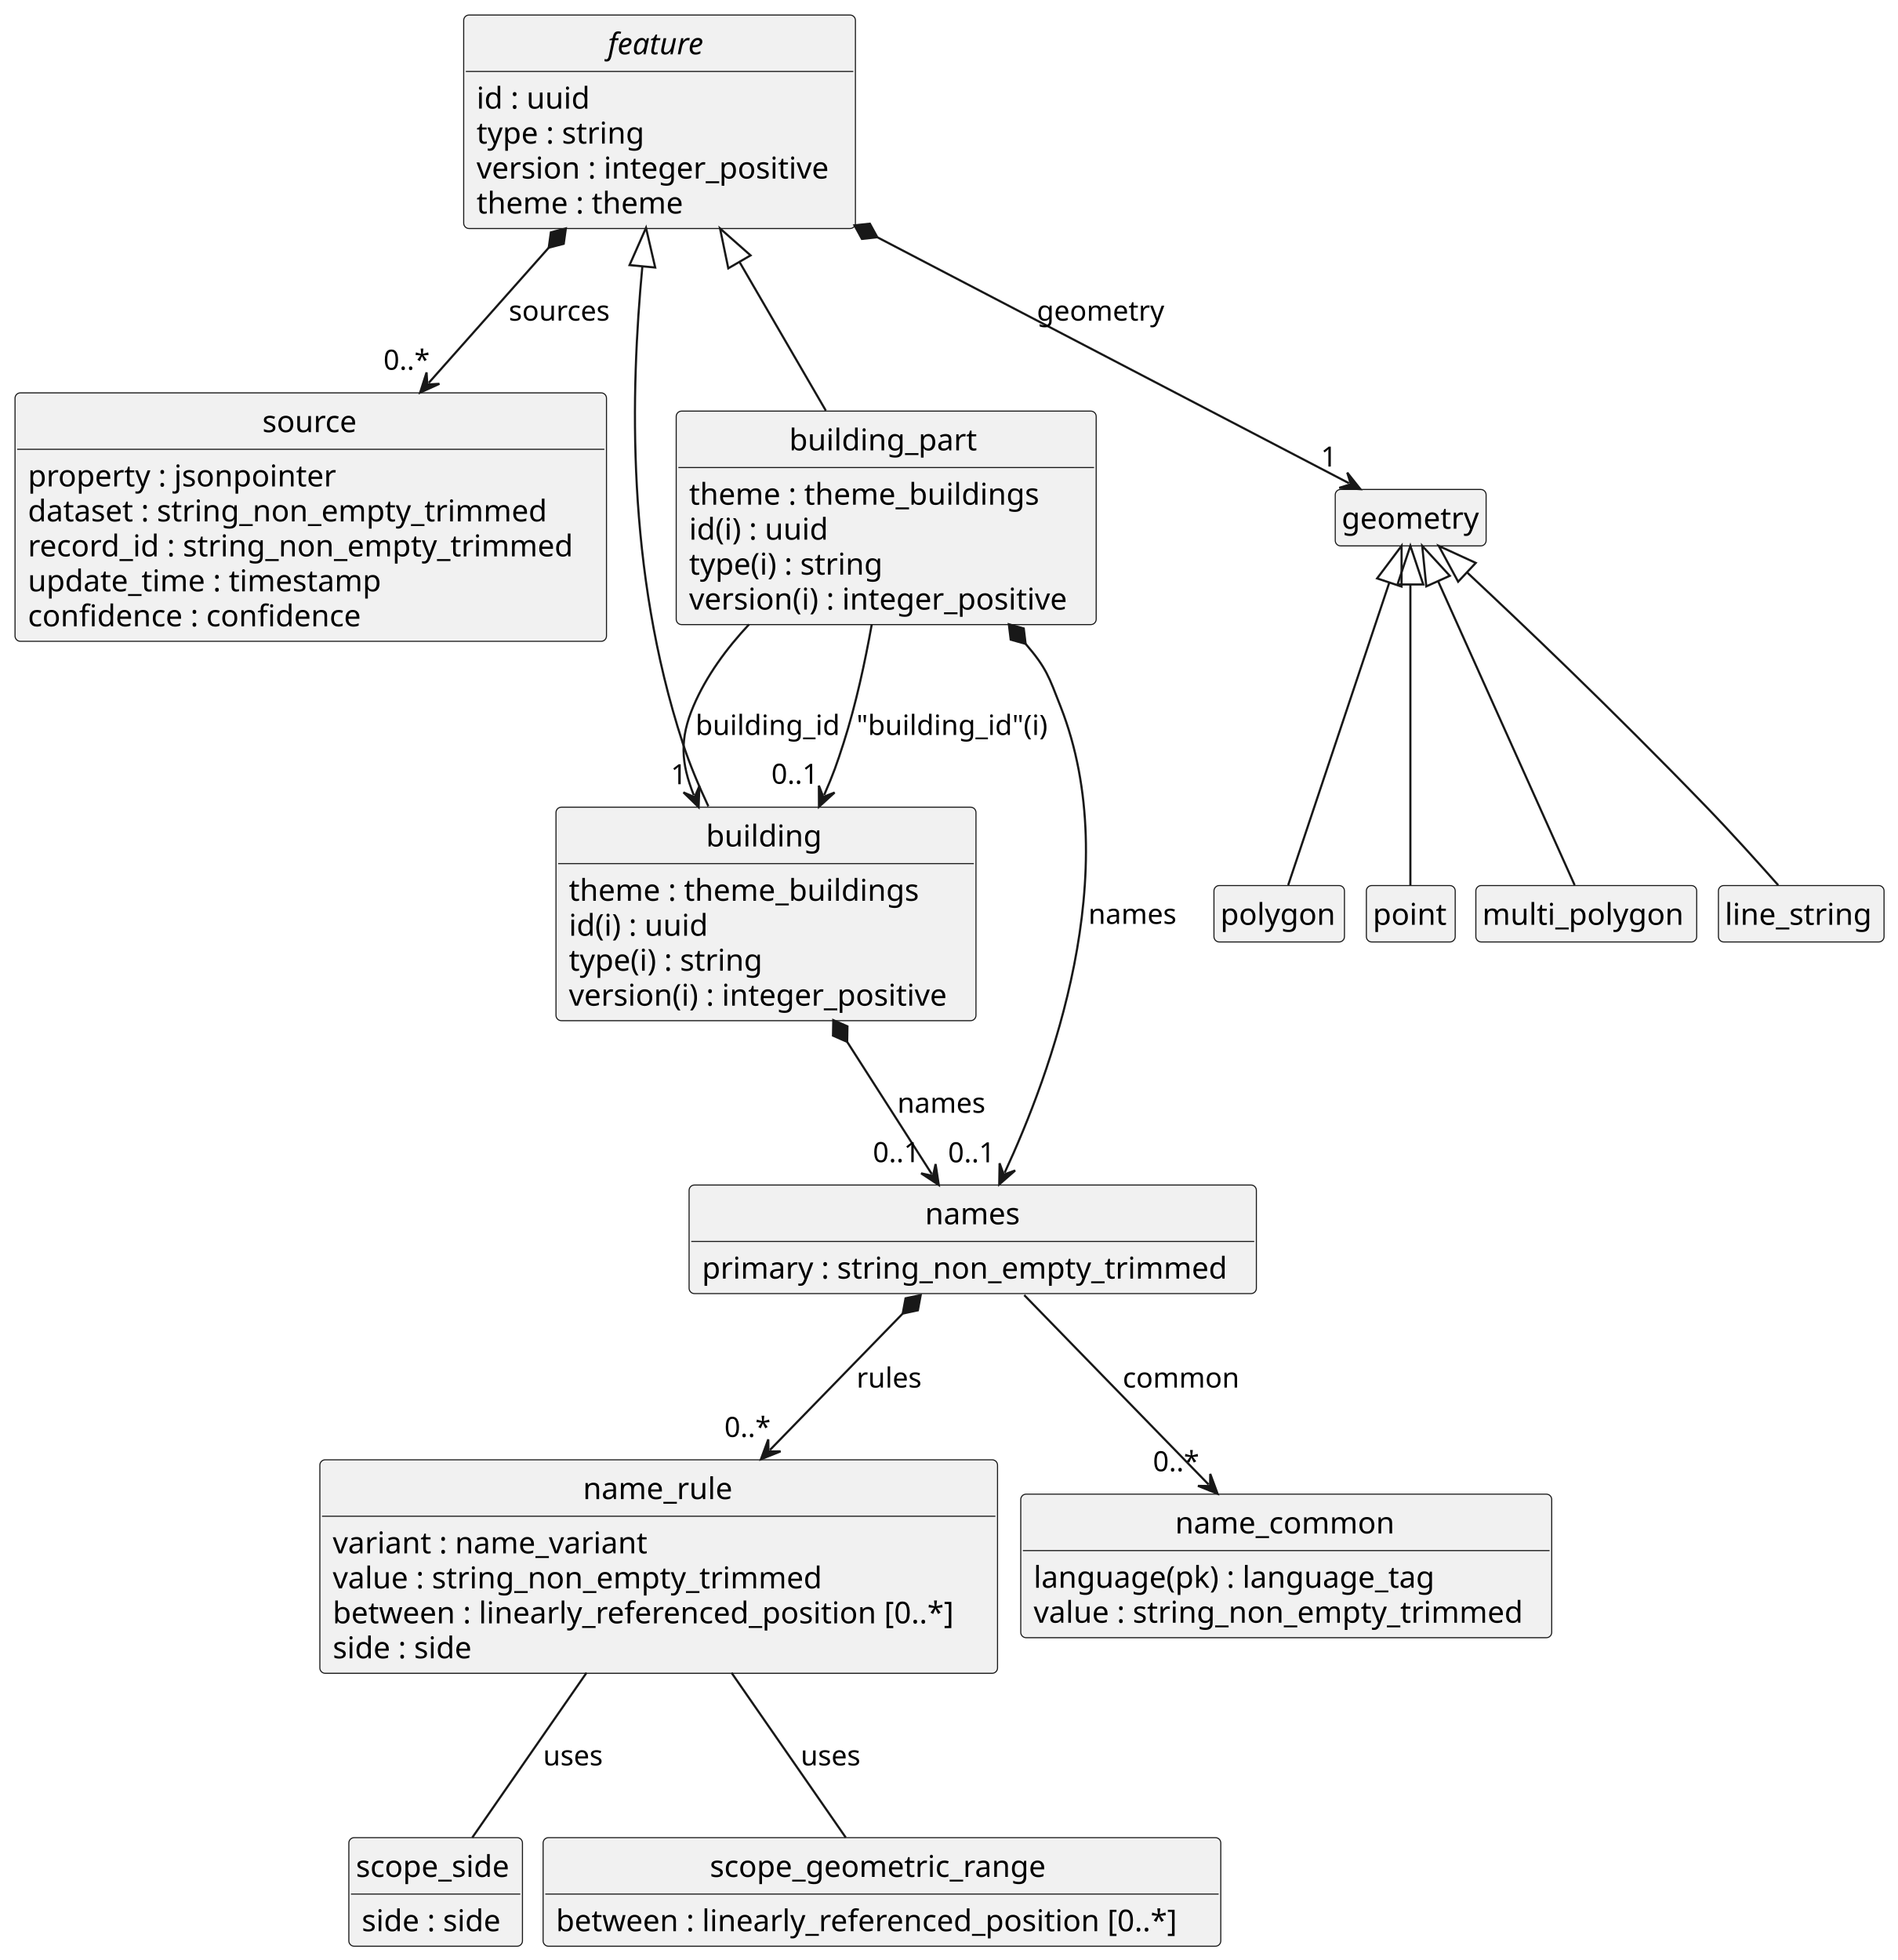
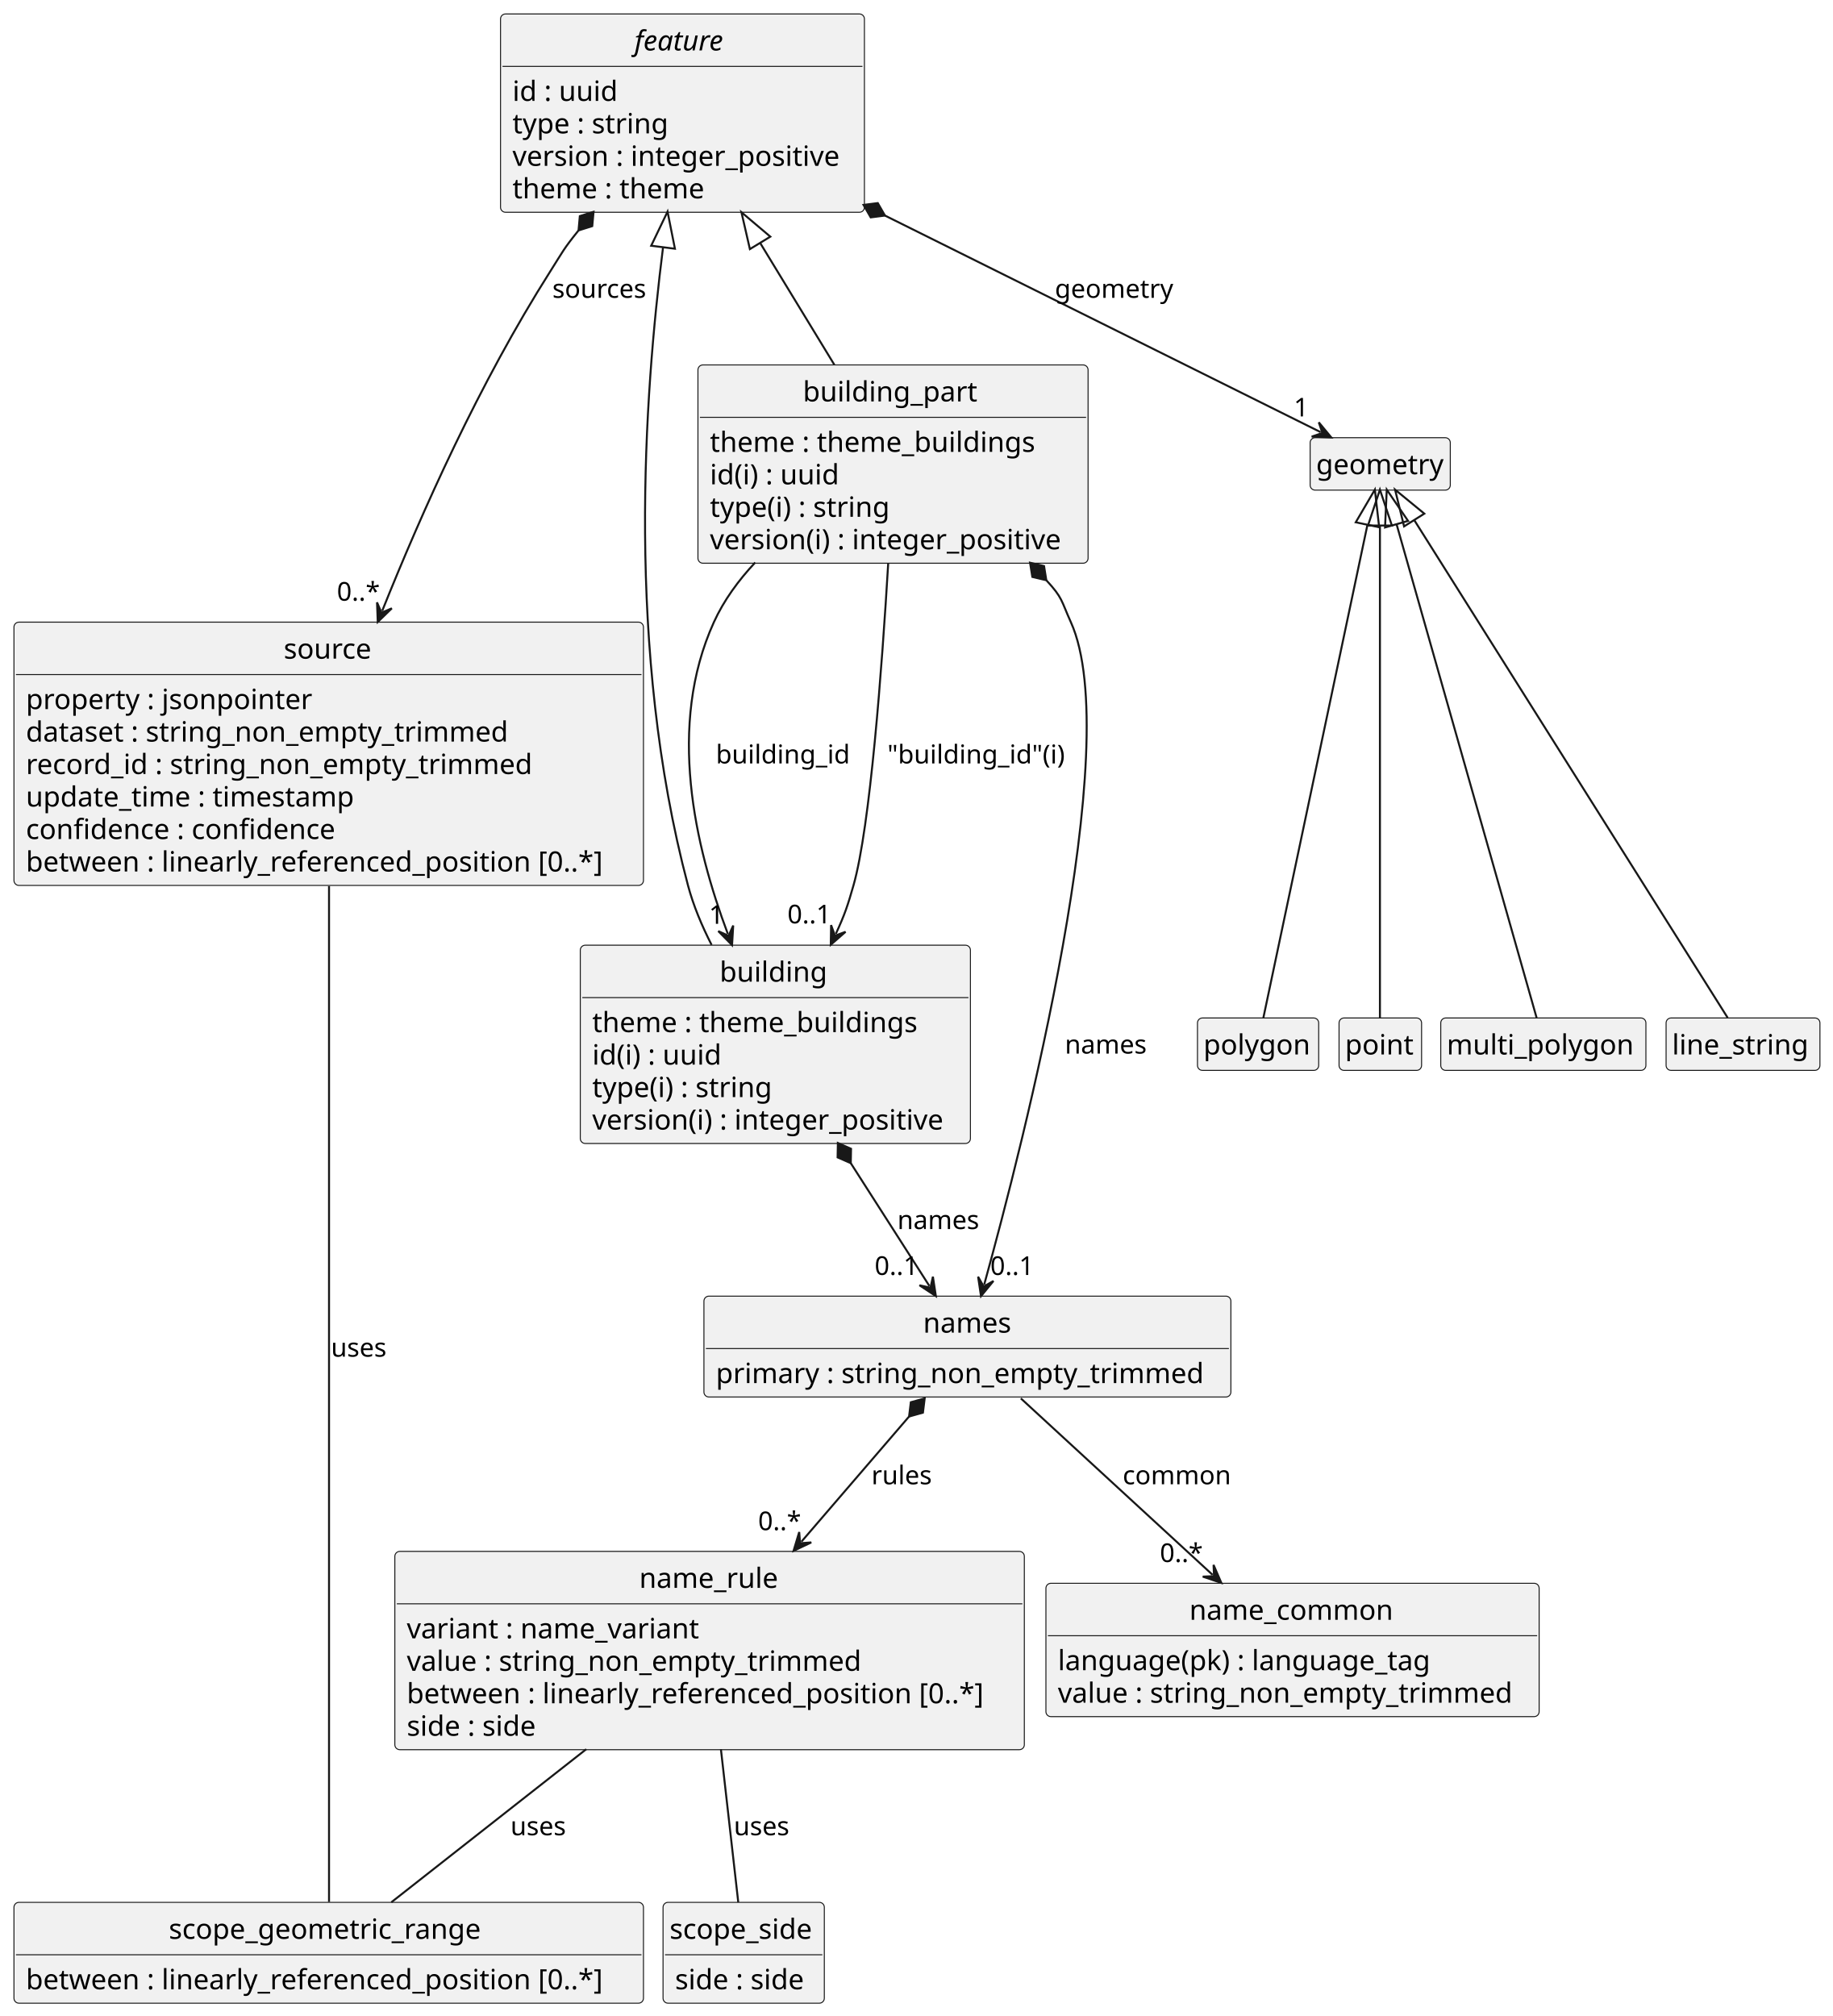
- <svg xmlns="http://www.w3.org/2000/svg" xmlns:xlink="http://www.w3.org/1999/xlink" contentStyleType="text/css" height="913px" preserveAspectRatio="none" style="width:884px;height:913px;background:#FFFFFF;" version="1.1" viewBox="0 0 884 913" width="884px" zoomAndPan="magnify">
+ <svg xmlns="http://www.w3.org/2000/svg" xmlns:xlink="http://www.w3.org/1999/xlink" contentStyleType="text/css" height="1011px" preserveAspectRatio="none" style="width:919px;height:1011px;background:#FFFFFF;" version="1.1" viewBox="0 0 919 1011" width="919px" zoomAndPan="magnify">
  <defs />
  <g>
    <a href="" target="_top" title="None" xlink:actuate="onRequest" xlink:href="" xlink:show="new" xlink:title="None" xlink:type="simple">
      <g id="elem_feature">
-         <rect codeLine="4" fill="#F1F1F1" height="99.45" id="feature" rx="2.5" ry="2.5" style="stroke:#181818;stroke-width:0.5;" width="182.488" x="216" y="7" />
-         <text fill="#000000" font-family="sans-serif" font-size="14" font-style="italic" lengthAdjust="spacing" textLength="48.132" x="283.178" y="25.303">feature</text>
-         <line style="stroke:#181818;stroke-width:0.5;" x1="217" x2="397.488" y1="33.29" y2="33.29" />
-         <text fill="#000000" font-family="sans-serif" font-size="14" lengthAdjust="spacing" textLength="56.383" x="222" y="50.593">id : uuid</text>
-         <text fill="#000000" font-family="sans-serif" font-size="14" lengthAdjust="spacing" textLength="82.018" x="222" y="66.883">type : string</text>
-         <text fill="#000000" font-family="sans-serif" font-size="14" lengthAdjust="spacing" textLength="170.488" x="222" y="83.173">version : integer_positive</text>
-         <text fill="#000000" font-family="sans-serif" font-size="14" lengthAdjust="spacing" textLength="98.478" x="222" y="99.463">theme : theme</text>
+         <rect codeLine="4" fill="#F1F1F1" height="99.45" id="feature" rx="2.5" ry="2.5" style="stroke:#181818;stroke-width:0.5;" width="182.488" x="251" y="7" />
+         <text fill="#000000" font-family="sans-serif" font-size="14" font-style="italic" lengthAdjust="spacing" textLength="48.132" x="318.178" y="25.303">feature</text>
+         <line style="stroke:#181818;stroke-width:0.5;" x1="252" x2="432.488" y1="33.29" y2="33.29" />
+         <text fill="#000000" font-family="sans-serif" font-size="14" lengthAdjust="spacing" textLength="56.383" x="257" y="50.593">id : uuid</text>
+         <text fill="#000000" font-family="sans-serif" font-size="14" lengthAdjust="spacing" textLength="82.018" x="257" y="66.883">type : string</text>
+         <text fill="#000000" font-family="sans-serif" font-size="14" lengthAdjust="spacing" textLength="170.488" x="257" y="83.173">version : integer_positive</text>
+         <text fill="#000000" font-family="sans-serif" font-size="14" lengthAdjust="spacing" textLength="98.478" x="257" y="99.463">theme : theme</text>
      </g>
    </a>
    <a href="" target="_top" title="Source record identifying source data from which the feature property, or the whole feature, is derived." xlink:actuate="onRequest" xlink:href="" xlink:show="new" xlink:title="Source record identifying source data from which the feature property, or the whole feature, is derived." xlink:type="simple">
      <g id="elem_source">
-         <rect codeLine="10" fill="#F1F1F1" height="115.74" id="source" rx="2.5" ry="2.5" style="stroke:#181818;stroke-width:0.5;" width="275.525" x="7" y="183" />
-         <text fill="#000000" font-family="sans-serif" font-size="14" lengthAdjust="spacing" textLength="45.124" x="122.201" y="201.303">source</text>
-         <line style="stroke:#181818;stroke-width:0.5;" x1="8" x2="281.525" y1="209.29" y2="209.29" />
-         <text fill="#000000" font-family="sans-serif" font-size="14" lengthAdjust="spacing" textLength="148.914" x="13" y="226.593">property : jsonpointer</text>
-         <text fill="#000000" font-family="sans-serif" font-size="14" lengthAdjust="spacing" textLength="249.512" x="13" y="242.883">dataset : string_non_empty_trimmed</text>
-         <text fill="#000000" font-family="sans-serif" font-size="14" lengthAdjust="spacing" textLength="263.525" x="13" y="259.173">record_id : string_non_empty_trimmed</text>
-         <text fill="#000000" font-family="sans-serif" font-size="14" lengthAdjust="spacing" textLength="169.661" x="13" y="275.463">update_time : timestamp</text>
-         <text fill="#000000" font-family="sans-serif" font-size="14" lengthAdjust="spacing" textLength="161.137" x="13" y="291.753">confidence : confidence</text>
+         <rect codeLine="10" fill="#F1F1F1" height="132.03" id="source" rx="2.5" ry="2.5" style="stroke:#181818;stroke-width:0.5;" width="315.68" x="7" y="312" />
+         <text fill="#000000" font-family="sans-serif" font-size="14" lengthAdjust="spacing" textLength="45.124" x="142.278" y="330.303">source</text>
+         <line style="stroke:#181818;stroke-width:0.5;" x1="8" x2="321.68" y1="338.29" y2="338.29" />
+         <text fill="#000000" font-family="sans-serif" font-size="14" lengthAdjust="spacing" textLength="148.914" x="13" y="355.593">property : jsonpointer</text>
+         <text fill="#000000" font-family="sans-serif" font-size="14" lengthAdjust="spacing" textLength="249.512" x="13" y="371.883">dataset : string_non_empty_trimmed</text>
+         <text fill="#000000" font-family="sans-serif" font-size="14" lengthAdjust="spacing" textLength="263.525" x="13" y="388.173">record_id : string_non_empty_trimmed</text>
+         <text fill="#000000" font-family="sans-serif" font-size="14" lengthAdjust="spacing" textLength="169.661" x="13" y="404.463">update_time : timestamp</text>
+         <text fill="#000000" font-family="sans-serif" font-size="14" lengthAdjust="spacing" textLength="161.137" x="13" y="420.753">confidence : confidence</text>
+         <text fill="#000000" font-family="sans-serif" font-size="14" lengthAdjust="spacing" textLength="303.68" x="13" y="437.043">between : linearly_referenced_position  [0..*]</text>
+       </g>
+     </a>
+     <a href="" target="_top" title="Establishes a scope that applies only between two positions along a linear path. Enables range-based linear referencing." xlink:actuate="onRequest" xlink:href="" xlink:show="new" xlink:title="Establishes a scope that applies only between two positions along a linear path. Enables range-based linear referencing." xlink:type="simple">
+       <g id="elem_scope_geometric_range">
+         <rect codeLine="18" fill="#F1F1F1" height="50.58" id="scope_geometric_range" rx="2.5" ry="2.5" style="stroke:#181818;stroke-width:0.5;" width="315.68" x="7" y="954" />
+         <text fill="#000000" font-family="sans-serif" font-size="14" lengthAdjust="spacing" textLength="160.378" x="84.651" y="972.303">scope_geometric_range</text>
+         <line style="stroke:#181818;stroke-width:0.5;" x1="8" x2="321.68" y1="980.29" y2="980.29" />
+         <text fill="#000000" font-family="sans-serif" font-size="14" lengthAdjust="spacing" textLength="303.68" x="13" y="997.593">between : linearly_referenced_position  [0..*]</text>
      </g>
    </a>
    <a href="" target="_top" title="None" xlink:actuate="onRequest" xlink:href="" xlink:show="new" xlink:title="None" xlink:type="simple">
      <g id="elem_name_rule">
-         <rect codeLine="18" fill="#F1F1F1" height="99.45" id="name_rule" rx="2.5" ry="2.5" style="stroke:#181818;stroke-width:0.5;" width="315.68" x="149" y="680" />
-         <text fill="#000000" font-family="sans-serif" font-size="14" lengthAdjust="spacing" textLength="70.554" x="271.563" y="698.303">name_rule</text>
-         <line style="stroke:#181818;stroke-width:0.5;" x1="150" x2="463.68" y1="706.29" y2="706.29" />
-         <text fill="#000000" font-family="sans-serif" font-size="14" lengthAdjust="spacing" textLength="150.398" x="155" y="723.593">variant : name_variant</text>
-         <text fill="#000000" font-family="sans-serif" font-size="14" lengthAdjust="spacing" textLength="235.341" x="155" y="739.883">value : string_non_empty_trimmed</text>
-         <text fill="#000000" font-family="sans-serif" font-size="14" lengthAdjust="spacing" textLength="303.68" x="155" y="756.173">between : linearly_referenced_position  [0..*]</text>
-         <text fill="#000000" font-family="sans-serif" font-size="14" lengthAdjust="spacing" textLength="68.879" x="155" y="772.463">side : side</text>
+         <rect codeLine="23" fill="#F1F1F1" height="99.45" id="name_rule" rx="2.5" ry="2.5" style="stroke:#181818;stroke-width:0.5;" width="315.68" x="198" y="778" />
+         <text fill="#000000" font-family="sans-serif" font-size="14" lengthAdjust="spacing" textLength="70.554" x="320.563" y="796.303">name_rule</text>
+         <line style="stroke:#181818;stroke-width:0.5;" x1="199" x2="512.68" y1="804.29" y2="804.29" />
+         <text fill="#000000" font-family="sans-serif" font-size="14" lengthAdjust="spacing" textLength="150.398" x="204" y="821.593">variant : name_variant</text>
+         <text fill="#000000" font-family="sans-serif" font-size="14" lengthAdjust="spacing" textLength="235.341" x="204" y="837.883">value : string_non_empty_trimmed</text>
+         <text fill="#000000" font-family="sans-serif" font-size="14" lengthAdjust="spacing" textLength="303.68" x="204" y="854.173">between : linearly_referenced_position  [0..*]</text>
+         <text fill="#000000" font-family="sans-serif" font-size="14" lengthAdjust="spacing" textLength="68.879" x="204" y="870.463">side : side</text>
      </g>
    </a>
    <a href="" target="_top" title="Establishes a scope that applies only to the left or right-hand side, relative to an orientation, e.g. a name that applies only to the left side of a road segment when facing in the direction of the segment orientation." xlink:actuate="onRequest" xlink:href="" xlink:show="new" xlink:title="Establishes a scope that applies only to the left or right-hand side, relative to an orientation, e.g. a name that applies only to the left side of a road segment when facing in the direction of the segment orientation." xlink:type="simple">
      <g id="elem_scope_side">
-         <rect codeLine="24" fill="#F1F1F1" height="50.58" id="scope_side" rx="2.5" ry="2.5" style="stroke:#181818;stroke-width:0.5;" width="80.879" x="162.5" y="856" />
-         <text fill="#000000" font-family="sans-serif" font-size="14" lengthAdjust="spacing" textLength="74.314" x="165.783" y="874.303">scope_side</text>
-         <line style="stroke:#181818;stroke-width:0.5;" x1="163.5" x2="242.379" y1="882.29" y2="882.29" />
-         <text fill="#000000" font-family="sans-serif" font-size="14" lengthAdjust="spacing" textLength="68.879" x="168.5" y="899.593">side : side</text>
-       </g>
-     </a>
-     <a href="" target="_top" title="Establishes a scope that applies only between two positions along a linear path. Enables range-based linear referencing." xlink:actuate="onRequest" xlink:href="" xlink:show="new" xlink:title="Establishes a scope that applies only between two positions along a linear path. Enables range-based linear referencing." xlink:type="simple">
-       <g id="elem_scope_geometric_range">
-         <rect codeLine="28" fill="#F1F1F1" height="50.58" id="scope_geometric_range" rx="2.5" ry="2.5" style="stroke:#181818;stroke-width:0.5;" width="315.68" x="253" y="856" />
-         <text fill="#000000" font-family="sans-serif" font-size="14" lengthAdjust="spacing" textLength="160.378" x="330.651" y="874.303">scope_geometric_range</text>
-         <line style="stroke:#181818;stroke-width:0.5;" x1="254" x2="567.68" y1="882.29" y2="882.29" />
-         <text fill="#000000" font-family="sans-serif" font-size="14" lengthAdjust="spacing" textLength="303.68" x="259" y="899.593">between : linearly_referenced_position  [0..*]</text>
+         <rect codeLine="29" fill="#F1F1F1" height="50.58" id="scope_side" rx="2.5" ry="2.5" style="stroke:#181818;stroke-width:0.5;" width="80.879" x="332.5" y="954" />
+         <text fill="#000000" font-family="sans-serif" font-size="14" lengthAdjust="spacing" textLength="74.314" x="335.783" y="972.303">scope_side</text>
+         <line style="stroke:#181818;stroke-width:0.5;" x1="333.5" x2="412.379" y1="980.29" y2="980.29" />
+         <text fill="#000000" font-family="sans-serif" font-size="14" lengthAdjust="spacing" textLength="68.879" x="338.5" y="997.593">side : side</text>
      </g>
    </a>
    <a href="" target="_top" title="None" xlink:actuate="onRequest" xlink:href="" xlink:show="new" xlink:title="None" xlink:type="simple">
      <g id="elem_names">
-         <rect codeLine="32" fill="#F1F1F1" height="50.58" id="names" rx="2.5" ry="2.5" style="stroke:#181818;stroke-width:0.5;" width="264.26" x="321" y="552" />
-         <text fill="#000000" font-family="sans-serif" font-size="14" lengthAdjust="spacing" textLength="44.427" x="430.916" y="570.303">names</text>
-         <line style="stroke:#181818;stroke-width:0.5;" x1="322" x2="584.26" y1="578.29" y2="578.29" />
-         <text fill="#000000" font-family="sans-serif" font-size="14" lengthAdjust="spacing" textLength="252.26" x="327" y="595.593">primary : string_non_empty_trimmed</text>
+         <rect codeLine="34" fill="#F1F1F1" height="50.58" id="names" rx="2.5" ry="2.5" style="stroke:#181818;stroke-width:0.5;" width="264.26" x="353" y="650" />
+         <text fill="#000000" font-family="sans-serif" font-size="14" lengthAdjust="spacing" textLength="44.427" x="462.916" y="668.303">names</text>
+         <line style="stroke:#181818;stroke-width:0.5;" x1="354" x2="616.26" y1="676.29" y2="676.29" />
+         <text fill="#000000" font-family="sans-serif" font-size="14" lengthAdjust="spacing" textLength="252.26" x="359" y="693.593">primary : string_non_empty_trimmed</text>
      </g>
    </a>
    <a href="" target="_top" title="None" xlink:actuate="onRequest" xlink:href="" xlink:show="new" xlink:title="None" xlink:type="simple">
      <g id="elem_name_common">
-         <rect codeLine="35" fill="#F1F1F1" height="66.87" id="name_common" rx="2.5" ry="2.5" style="stroke:#181818;stroke-width:0.5;" width="247.341" x="475.5" y="696" />
-         <text fill="#000000" font-family="sans-serif" font-size="14" lengthAdjust="spacing" textLength="103.489" x="547.426" y="714.303">name_common</text>
-         <line style="stroke:#181818;stroke-width:0.5;" x1="476.5" x2="721.841" y1="722.29" y2="722.29" />
-         <text fill="#000000" font-family="sans-serif" font-size="14" lengthAdjust="spacing" textLength="192.377" x="481.5" y="739.593">language(pk) : language_tag</text>
-         <text fill="#000000" font-family="sans-serif" font-size="14" lengthAdjust="spacing" textLength="235.341" x="481.5" y="755.883">value : string_non_empty_trimmed</text>
+         <rect codeLine="37" fill="#F1F1F1" height="66.87" id="name_common" rx="2.5" ry="2.5" style="stroke:#181818;stroke-width:0.5;" width="247.341" x="524.5" y="794" />
+         <text fill="#000000" font-family="sans-serif" font-size="14" lengthAdjust="spacing" textLength="103.489" x="596.426" y="812.303">name_common</text>
+         <line style="stroke:#181818;stroke-width:0.5;" x1="525.5" x2="770.841" y1="820.29" y2="820.29" />
+         <text fill="#000000" font-family="sans-serif" font-size="14" lengthAdjust="spacing" textLength="192.377" x="530.5" y="837.593">language(pk) : language_tag</text>
+         <text fill="#000000" font-family="sans-serif" font-size="14" lengthAdjust="spacing" textLength="235.341" x="530.5" y="853.883">value : string_non_empty_trimmed</text>
      </g>
    </a>
    <a href="" target="_top" title="None" xlink:actuate="onRequest" xlink:href="" xlink:show="new" xlink:title="None" xlink:type="simple">
      <g id="elem_building">
-         <rect codeLine="39" fill="#F1F1F1" height="99.45" id="building" rx="2.5" ry="2.5" style="stroke:#181818;stroke-width:0.5;" width="195.641" x="259" y="376" />
-         <text fill="#000000" font-family="sans-serif" font-size="14" lengthAdjust="spacing" textLength="55.87" x="328.885" y="394.303">building</text>
-         <line style="stroke:#181818;stroke-width:0.5;" x1="260" x2="453.641" y1="402.29" y2="402.29" />
-         <text fill="#000000" font-family="sans-serif" font-size="14" lengthAdjust="spacing" textLength="168.485" x="265" y="419.593">theme : theme_buildings</text>
-         <text fill="#000000" font-family="sans-serif" font-size="14" lengthAdjust="spacing" textLength="69.535" x="265" y="435.883">id(i) : uuid</text>
-         <text fill="#000000" font-family="sans-serif" font-size="14" lengthAdjust="spacing" textLength="95.17" x="265" y="452.173">type(i) : string</text>
-         <text fill="#000000" font-family="sans-serif" font-size="14" lengthAdjust="spacing" textLength="183.641" x="265" y="468.463">version(i) : integer_positive</text>
+         <rect codeLine="41" fill="#F1F1F1" height="99.45" id="building" rx="2.5" ry="2.5" style="stroke:#181818;stroke-width:0.5;" width="195.641" x="291" y="474" />
+         <text fill="#000000" font-family="sans-serif" font-size="14" lengthAdjust="spacing" textLength="55.87" x="360.885" y="492.303">building</text>
+         <line style="stroke:#181818;stroke-width:0.5;" x1="292" x2="485.641" y1="500.29" y2="500.29" />
+         <text fill="#000000" font-family="sans-serif" font-size="14" lengthAdjust="spacing" textLength="168.485" x="297" y="517.593">theme : theme_buildings</text>
+         <text fill="#000000" font-family="sans-serif" font-size="14" lengthAdjust="spacing" textLength="69.535" x="297" y="533.883">id(i) : uuid</text>
+         <text fill="#000000" font-family="sans-serif" font-size="14" lengthAdjust="spacing" textLength="95.17" x="297" y="550.173">type(i) : string</text>
+         <text fill="#000000" font-family="sans-serif" font-size="14" lengthAdjust="spacing" textLength="183.641" x="297" y="566.463">version(i) : integer_positive</text>
      </g>
    </a>
    <a href="" target="_top" title="None" xlink:actuate="onRequest" xlink:href="" xlink:show="new" xlink:title="None" xlink:type="simple">
      <g id="elem_building_part">
-         <rect codeLine="45" fill="#F1F1F1" height="99.45" id="building_part" rx="2.5" ry="2.5" style="stroke:#181818;stroke-width:0.5;" width="195.641" x="315" y="191.5" />
-         <text fill="#000000" font-family="sans-serif" font-size="14" lengthAdjust="spacing" textLength="90.378" x="367.631" y="209.803">building_part</text>
-         <line style="stroke:#181818;stroke-width:0.5;" x1="316" x2="509.641" y1="217.79" y2="217.79" />
-         <text fill="#000000" font-family="sans-serif" font-size="14" lengthAdjust="spacing" textLength="168.485" x="321" y="235.093">theme : theme_buildings</text>
-         <text fill="#000000" font-family="sans-serif" font-size="14" lengthAdjust="spacing" textLength="69.535" x="321" y="251.383">id(i) : uuid</text>
-         <text fill="#000000" font-family="sans-serif" font-size="14" lengthAdjust="spacing" textLength="95.17" x="321" y="267.673">type(i) : string</text>
-         <text fill="#000000" font-family="sans-serif" font-size="14" lengthAdjust="spacing" textLength="183.641" x="321" y="283.963">version(i) : integer_positive</text>
+         <rect codeLine="47" fill="#F1F1F1" height="99.45" id="building_part" rx="2.5" ry="2.5" style="stroke:#181818;stroke-width:0.5;" width="195.641" x="350" y="183" />
+         <text fill="#000000" font-family="sans-serif" font-size="14" lengthAdjust="spacing" textLength="90.378" x="402.631" y="201.303">building_part</text>
+         <line style="stroke:#181818;stroke-width:0.5;" x1="351" x2="544.641" y1="209.29" y2="209.29" />
+         <text fill="#000000" font-family="sans-serif" font-size="14" lengthAdjust="spacing" textLength="168.485" x="356" y="226.593">theme : theme_buildings</text>
+         <text fill="#000000" font-family="sans-serif" font-size="14" lengthAdjust="spacing" textLength="69.535" x="356" y="242.883">id(i) : uuid</text>
+         <text fill="#000000" font-family="sans-serif" font-size="14" lengthAdjust="spacing" textLength="95.17" x="356" y="259.173">type(i) : string</text>
+         <text fill="#000000" font-family="sans-serif" font-size="14" lengthAdjust="spacing" textLength="183.641" x="356" y="275.463">version(i) : integer_positive</text>
      </g>
    </a>
    <a href="" target="_top" title="None" xlink:actuate="onRequest" xlink:href="" xlink:show="new" xlink:title="None" xlink:type="simple">
      <g id="elem_geometry">
-         <rect codeLine="55" fill="#F1F1F1" height="26.29" id="geometry" rx="2.5" ry="2.5" style="stroke:#181818;stroke-width:0.5;" width="70.278" x="622" y="228" />
-         <text fill="#000000" font-family="sans-serif" font-size="14" lengthAdjust="spacing" textLength="64.278" x="625" y="246.303">geometry</text>
+         <rect codeLine="57" fill="#F1F1F1" height="26.29" id="geometry" rx="2.5" ry="2.5" style="stroke:#181818;stroke-width:0.5;" width="70.278" x="657" y="219.5" />
+         <text fill="#000000" font-family="sans-serif" font-size="14" lengthAdjust="spacing" textLength="64.278" x="660" y="237.803">geometry</text>
      </g>
    </a>
    <a href="" target="_top" title="None" xlink:actuate="onRequest" xlink:href="" xlink:show="new" xlink:title="None" xlink:type="simple">
      <g id="elem_polygon">
-         <rect codeLine="58" fill="#F1F1F1" height="26.29" id="polygon" rx="2.5" ry="2.5" style="stroke:#181818;stroke-width:0.5;" width="60.79" x="565.5" y="412.5" />
-         <text fill="#000000" font-family="sans-serif" font-size="14" lengthAdjust="spacing" textLength="54.79" x="568.5" y="430.803">polygon</text>
+         <rect codeLine="60" fill="#F1F1F1" height="26.29" id="polygon" rx="2.5" ry="2.5" style="stroke:#181818;stroke-width:0.5;" width="60.79" x="600.5" y="510.5" />
+         <text fill="#000000" font-family="sans-serif" font-size="14" lengthAdjust="spacing" textLength="54.79" x="603.5" y="528.803">polygon</text>
      </g>
    </a>
    <a href="" target="_top" title="None" xlink:actuate="onRequest" xlink:href="" xlink:show="new" xlink:title="None" xlink:type="simple">
      <g id="elem_point">
-         <rect codeLine="61" fill="#F1F1F1" height="26.29" id="point" rx="2.5" ry="2.5" style="stroke:#181818;stroke-width:0.5;" width="41.383" x="636.5" y="412.5" />
-         <text fill="#000000" font-family="sans-serif" font-size="14" lengthAdjust="spacing" textLength="35.383" x="639.5" y="430.803">point</text>
+         <rect codeLine="63" fill="#F1F1F1" height="26.29" id="point" rx="2.5" ry="2.5" style="stroke:#181818;stroke-width:0.5;" width="41.383" x="671.5" y="510.5" />
+         <text fill="#000000" font-family="sans-serif" font-size="14" lengthAdjust="spacing" textLength="35.383" x="674.5" y="528.803">point</text>
      </g>
    </a>
    <a href="" target="_top" title="None" xlink:actuate="onRequest" xlink:href="" xlink:show="new" xlink:title="None" xlink:type="simple">
      <g id="elem_multi_polygon">
-         <rect codeLine="64" fill="#F1F1F1" height="26.29" id="multi_polygon" rx="2.5" ry="2.5" style="stroke:#181818;stroke-width:0.5;" width="102.879" x="687.5" y="412.5" />
-         <text fill="#000000" font-family="sans-serif" font-size="14" lengthAdjust="spacing" textLength="96.879" x="690.5" y="430.803">multi_polygon</text>
+         <rect codeLine="66" fill="#F1F1F1" height="26.29" id="multi_polygon" rx="2.5" ry="2.5" style="stroke:#181818;stroke-width:0.5;" width="102.879" x="722.5" y="510.5" />
+         <text fill="#000000" font-family="sans-serif" font-size="14" lengthAdjust="spacing" textLength="96.879" x="725.5" y="528.803">multi_polygon</text>
      </g>
    </a>
    <a href="" target="_top" title="None" xlink:actuate="onRequest" xlink:href="" xlink:show="new" xlink:title="None" xlink:type="simple">
      <g id="elem_line_string">
-         <rect codeLine="67" fill="#F1F1F1" height="26.29" id="line_string" rx="2.5" ry="2.5" style="stroke:#181818;stroke-width:0.5;" width="77.148" x="800.5" y="412.5" />
-         <text fill="#000000" font-family="sans-serif" font-size="14" lengthAdjust="spacing" textLength="71.148" x="803.5" y="430.803">line_string</text>
+         <rect codeLine="69" fill="#F1F1F1" height="26.29" id="line_string" rx="2.5" ry="2.5" style="stroke:#181818;stroke-width:0.5;" width="77.148" x="835.5" y="510.5" />
+         <text fill="#000000" font-family="sans-serif" font-size="14" lengthAdjust="spacing" textLength="71.148" x="838.5" y="528.803">line_string</text>
      </g>
    </a>
    <g id="link_feature_source">
-       <path codeLine="17" d="M255.623,115.383 C234.723,138.923 221.484,153.843 199.704,178.373 " fill="none" id="feature-source" style="stroke:#181818;stroke-width:1.0;" />
-       <polygon fill="#181818" points="263.59,106.41,256.615,108.241,255.623,115.383,262.598,113.552,263.59,106.41" style="stroke:#181818;stroke-width:1.0;" />
-       <polygon fill="#181818" points="195.72,182.86,204.687,178.786,199.04,179.121,198.704,173.474,195.72,182.86" style="stroke:#181818;stroke-width:1.0;" />
-       <text fill="#000000" font-family="sans-serif" font-size="13" lengthAdjust="spacing" textLength="48.528" x="237" y="149.352">sources</text>
-       <text fill="#000000" font-family="sans-serif" font-size="13" lengthAdjust="spacing" textLength="22.712" x="178.633" y="172.236">0..*</text>
+       <path codeLine="21" d="M290.119,115.553 C282.429,125.093 282.39,125.93 276,136 C240.28,192.3 211.705,256.422 191.665,306.352 " fill="none" id="feature-source" style="stroke:#181818;stroke-width:1.0;" />
+       <polygon fill="#181818" points="297.65,106.21,290.77,108.371,290.119,115.553,296.999,113.392,297.65,106.21" style="stroke:#181818;stroke-width:1.0;" />
+       <polygon fill="#181818" points="189.43,311.92,196.494,305.058,191.292,307.28,189.07,302.078,189.43,311.92" style="stroke:#181818;stroke-width:1.0;" />
+       <text fill="#000000" font-family="sans-serif" font-size="13" lengthAdjust="spacing" textLength="48.528" x="277" y="149.352">sources</text>
+       <text fill="#000000" font-family="sans-serif" font-size="13" lengthAdjust="spacing" textLength="22.712" x="168.955" y="301.23">0..*</text>
+     </g>
+     <g id="link_source_scope_geometric_range">
+       <path codeLine="22" d="M165,444.36 C165,490.73 165,554.43 165,610.5 C165,610.5 165,610.5 165,828.5 C165,872.64 165,924.09 165,953.82 " fill="none" id="source-scope_geometric_range" style="stroke:#181818;stroke-width:1.0;" />
+       <text fill="#000000" font-family="sans-serif" font-size="13" lengthAdjust="spacing" textLength="28.564" x="166" y="680.352">uses</text>
    </g>
    <g id="link_name_rule_scope_side">
-       <path codeLine="27" d="M273.23,779.2 C255.44,804.86 234.39,835.23 220,855.98 " fill="none" id="name_rule-scope_side" style="stroke:#181818;stroke-width:1.0;" />
-       <text fill="#000000" font-family="sans-serif" font-size="13" lengthAdjust="spacing" textLength="28.564" x="253" y="822.352">uses</text>
+       <path codeLine="32" d="M361.52,877.2 C364.43,902.86 367.87,933.23 370.22,953.98 " fill="none" id="name_rule-scope_side" style="stroke:#181818;stroke-width:1.0;" />
+       <text fill="#000000" font-family="sans-serif" font-size="13" lengthAdjust="spacing" textLength="28.564" x="368" y="920.352">uses</text>
    </g>
    <g id="link_name_rule_scope_geometric_range">
-       <path codeLine="31" d="M340.77,779.2 C358.56,804.86 379.61,835.23 394,855.98 " fill="none" id="name_rule-scope_geometric_range" style="stroke:#181818;stroke-width:1.0;" />
-       <text fill="#000000" font-family="sans-serif" font-size="13" lengthAdjust="spacing" textLength="28.564" x="373" y="822.352">uses</text>
+       <path codeLine="33" d="M293.99,877.2 C261.31,902.86 222.64,933.23 196.22,953.98 " fill="none" id="name_rule-scope_geometric_range" style="stroke:#181818;stroke-width:1.0;" />
+       <text fill="#000000" font-family="sans-serif" font-size="13" lengthAdjust="spacing" textLength="28.564" x="256" y="920.352">uses</text>
    </g>
    <g id="link_names_name_rule">
-       <path codeLine="51" d="M420.52,611.869 C400.35,632.589 383.524,649.87 358.664,675.42 " fill="none" id="names-name_rule" style="stroke:#181818;stroke-width:1.0;" />
-       <polygon fill="#181818" points="428.89,603.27,421.839,604.779,420.52,611.869,427.571,610.359,428.89,603.27" style="stroke:#181818;stroke-width:1.0;" />
-       <polygon fill="#181818" points="354.48,679.72,363.623,676.059,357.967,676.136,357.889,670.48,354.48,679.72" style="stroke:#181818;stroke-width:1.0;" />
-       <text fill="#000000" font-family="sans-serif" font-size="13" lengthAdjust="spacing" textLength="31.015" x="399" y="646.352">rules</text>
-       <text fill="#000000" font-family="sans-serif" font-size="13" lengthAdjust="spacing" textLength="22.712" x="337.451" y="669.354">0..*</text>
+       <path codeLine="53" d="M455.875,710.368 C438.055,731.088 423.832,747.621 401.862,773.171 " fill="none" id="names-name_rule" style="stroke:#181818;stroke-width:1.0;" />
+       <polygon fill="#181818" points="463.7,701.27,456.755,703.211,455.875,710.368,462.82,708.427,463.7,701.27" style="stroke:#181818;stroke-width:1.0;" />
+       <polygon fill="#181818" points="397.95,777.72,406.851,773.504,401.21,773.929,400.785,768.288,397.95,777.72" style="stroke:#181818;stroke-width:1.0;" />
+       <text fill="#000000" font-family="sans-serif" font-size="13" lengthAdjust="spacing" textLength="31.015" x="437" y="744.352">rules</text>
+       <text fill="#000000" font-family="sans-serif" font-size="13" lengthAdjust="spacing" textLength="22.712" x="380.178" y="767.354">0..*</text>
    </g>
    <g id="link_names_name_common">
-       <path codeLine="52" d="M477.11,603.27 C501.73,628.57 535.905,663.671 563.005,691.511 " fill="none" id="names-to-name_common" style="stroke:#181818;stroke-width:1.0;" />
-       <polygon fill="#181818" points="567.19,695.81,563.779,686.571,563.702,692.227,558.046,692.151,567.19,695.81" style="stroke:#181818;stroke-width:1.0;" />
-       <text fill="#000000" font-family="sans-serif" font-size="13" lengthAdjust="spacing" textLength="54.971" x="523" y="646.352">common</text>
-       <text fill="#000000" font-family="sans-serif" font-size="13" lengthAdjust="spacing" textLength="22.712" x="537.065" y="685.335">0..*</text>
+       <path codeLine="54" d="M511.92,701.27 C539.4,726.57 577.815,761.907 608.065,789.747 " fill="none" id="names-to-name_common" style="stroke:#181818;stroke-width:1.0;" />
+       <polygon fill="#181818" points="612.48,793.81,608.567,784.772,608.801,790.424,603.149,790.659,612.48,793.81" style="stroke:#181818;stroke-width:1.0;" />
+       <text fill="#000000" font-family="sans-serif" font-size="13" lengthAdjust="spacing" textLength="54.971" x="563" y="744.352">common</text>
+       <text fill="#000000" font-family="sans-serif" font-size="13" lengthAdjust="spacing" textLength="22.712" x="581.648" y="783.335">0..*</text>
    </g>
    <g id="link_building_names">
-       <path codeLine="53" d="M394.638,485.308 C411.058,510.968 420.796,526.176 434.076,546.926 " fill="none" id="building-names" style="stroke:#181818;stroke-width:1.0;" />
-       <polygon fill="#181818" points="388.17,475.2,388.035,482.41,394.638,485.308,394.773,478.098,388.17,475.2" style="stroke:#181818;stroke-width:1.0;" />
-       <polygon fill="#181818" points="437.31,551.98,435.828,542.243,434.615,547.769,429.089,546.556,437.31,551.98" style="stroke:#181818;stroke-width:1.0;" />
-       <text fill="#000000" font-family="sans-serif" font-size="13" lengthAdjust="spacing" textLength="41.253" x="418" y="518.352">names</text>
-       <text fill="#000000" font-family="sans-serif" font-size="13" lengthAdjust="spacing" textLength="24.667" x="406.61" y="541.351">0..1</text>
+       <path codeLine="55" d="M426.638,583.308 C443.058,608.968 452.796,624.176 466.076,644.926 " fill="none" id="building-names" style="stroke:#181818;stroke-width:1.0;" />
+       <polygon fill="#181818" points="420.17,573.2,420.035,580.41,426.638,583.308,426.773,576.098,420.17,573.2" style="stroke:#181818;stroke-width:1.0;" />
+       <polygon fill="#181818" points="469.31,649.98,467.828,640.243,466.615,645.769,461.089,644.556,469.31,649.98" style="stroke:#181818;stroke-width:1.0;" />
+       <text fill="#000000" font-family="sans-serif" font-size="13" lengthAdjust="spacing" textLength="41.253" x="450" y="616.352">names</text>
+       <text fill="#000000" font-family="sans-serif" font-size="13" lengthAdjust="spacing" textLength="24.667" x="438.61" y="639.351">0..1</text>
    </g>
    <g id="link_building_part_names">
-       <path codeLine="54" d="M477.766,299.906 C487.586,311.346 488.56,315.17 494,329 C524.46,406.41 489.164,500.637 468.004,546.267 " fill="none" id="building_part-names" style="stroke:#181818;stroke-width:1.0;" />
-       <polygon fill="#181818" points="469.95,290.8,470.823,297.958,477.766,299.906,476.893,292.747,469.95,290.8" style="stroke:#181818;stroke-width:1.0;" />
-       <polygon fill="#181818" points="465.48,551.71,472.895,545.228,467.584,547.174,465.637,541.862,465.48,551.71" style="stroke:#181818;stroke-width:1.0;" />
-       <text fill="#000000" font-family="sans-serif" font-size="13" lengthAdjust="spacing" textLength="41.253" x="507" y="430.353">names</text>
-       <text fill="#000000" font-family="sans-serif" font-size="13" lengthAdjust="spacing" textLength="24.667" x="441.638" y="541.427">0..1</text>
+       <path codeLine="56" d="M524.704,290.985 C532.994,299.915 532.08,301.11 537,312 C564.53,372.99 513.228,572.987 493.548,644.217 " fill="none" id="building_part-names" style="stroke:#181818;stroke-width:1.0;" />
+       <polygon fill="#181818" points="516.54,282.19,517.691,289.309,524.704,290.985,523.554,283.866,516.54,282.19" style="stroke:#181818;stroke-width:1.0;" />
+       <polygon fill="#181818" points="491.95,650,498.202,642.39,493.282,645.181,490.491,640.26,491.95,650" style="stroke:#181818;stroke-width:1.0;" />
+       <text fill="#000000" font-family="sans-serif" font-size="13" lengthAdjust="spacing" textLength="41.253" x="534" y="528.352">names</text>
+       <text fill="#000000" font-family="sans-serif" font-size="13" lengthAdjust="spacing" textLength="24.667" x="496.619" y="639.375">0..1</text>
    </g>
    <g id="link_feature_geometry">
-       <path codeLine="70" d="M408.68,110.519 C487.88,151.819 581.18,200.466 628.4,225.086 " fill="none" id="feature-geometry" style="stroke:#181818;stroke-width:1.0;" />
-       <polygon fill="#181818" points="398.04,104.97,401.511,111.291,408.68,110.519,405.21,104.198,398.04,104.97" style="stroke:#181818;stroke-width:1.0;" />
-       <polygon fill="#181818" points="633.72,227.86,627.589,220.152,629.286,225.548,623.89,227.246,633.72,227.86" style="stroke:#181818;stroke-width:1.0;" />
-       <text fill="#000000" font-family="sans-serif" font-size="13" lengthAdjust="spacing" textLength="59.687" x="483" y="149.352">geometry</text>
-       <text fill="#000000" font-family="sans-serif" font-size="13" lengthAdjust="spacing" textLength="8.22" x="615.308" y="217.312">1</text>
+       <path codeLine="72" d="M443.785,108.102 C522.375,147.172 614.447,192.949 662.247,216.709 " fill="none" id="feature-geometry" style="stroke:#181818;stroke-width:1.0;" />
+       <polygon fill="#181818" points="433.04,102.76,436.632,109.013,443.785,108.102,440.193,101.849,433.04,102.76" style="stroke:#181818;stroke-width:1.0;" />
+       <polygon fill="#181818" points="667.62,219.38,661.341,211.792,663.143,217.154,657.78,218.956,667.62,219.38" style="stroke:#181818;stroke-width:1.0;" />
+       <text fill="#000000" font-family="sans-serif" font-size="13" lengthAdjust="spacing" textLength="59.687" x="529" y="149.352">geometry</text>
+       <text fill="#000000" font-family="sans-serif" font-size="13" lengthAdjust="spacing" textLength="8.22" x="648.789" y="208.84">1</text>
    </g>
    <g id="link_geometry_polygon">
-       <path codeLine="71" d="M647.194,271.332 C636.084,304.572 611.17,379.11 600.08,412.3 " fill="none" id="geometry-backto-polygon" style="stroke:#181818;stroke-width:1.0;" />
-       <polygon fill="none" points="652.9,254.26,641.504,269.43,652.885,273.234,652.9,254.26" style="stroke:#181818;stroke-width:1.0;" />
+       <path codeLine="73" d="M685.743,263.162 C675.823,310.162 643.49,463.3 633.55,510.4 " fill="none" id="geometry-backto-polygon" style="stroke:#181818;stroke-width:1.0;" />
+       <polygon fill="none" points="689.46,245.55,679.872,261.923,691.613,264.401,689.46,245.55" style="stroke:#181818;stroke-width:1.0;" />
    </g>
    <g id="link_geometry_point">
-       <path codeLine="72" d="M657,272.26 C657,305.5 657,379.11 657,412.3 " fill="none" id="geometry-backto-point" style="stroke:#181818;stroke-width:1.0;" />
-       <polygon fill="none" points="657,254.26,651,272.26,663,272.26,657,254.26" style="stroke:#181818;stroke-width:1.0;" />
+       <path codeLine="74" d="M692,263.55 C692,310.55 692,463.3 692,510.4 " fill="none" id="geometry-backto-point" style="stroke:#181818;stroke-width:1.0;" />
+       <polygon fill="none" points="692,245.55,686,263.55,698,263.55,692,245.55" style="stroke:#181818;stroke-width:1.0;" />
    </g>
    <g id="link_geometry_multi_polygon">
-       <path codeLine="73" d="M669.889,270.678 C684.829,303.918 718.61,379.11 733.52,412.3 " fill="none" id="geometry-backto-multi_polygon" style="stroke:#181818;stroke-width:1.0;" />
-       <polygon fill="none" points="662.51,254.26,664.417,273.138,675.362,268.218,662.51,254.26" style="stroke:#181818;stroke-width:1.0;" />
+       <path codeLine="75" d="M700.335,262.866 C713.675,309.866 757.2,463.3 770.57,510.4 " fill="none" id="geometry-backto-multi_polygon" style="stroke:#181818;stroke-width:1.0;" />
+       <polygon fill="none" points="695.42,245.55,694.563,264.504,706.107,261.228,695.42,245.55" style="stroke:#181818;stroke-width:1.0;" />
    </g>
    <g id="link_geometry_line_string">
-       <path codeLine="74" d="M683.354,266.588 C708.234,289.868 750.44,329.9 795,376 C806.69,388.1 819.57,402.42 828.36,412.35 " fill="none" id="geometry-backto-line_string" style="stroke:#181818;stroke-width:1.0;" />
-       <polygon fill="none" points="670.21,254.29,679.254,270.969,687.453,262.207,670.21,254.29" style="stroke:#181818;stroke-width:1.0;" />
+       <path codeLine="76" d="M709.182,260.781 C738.782,307.781 836.72,463.3 866.38,510.4 " fill="none" id="geometry-backto-line_string" style="stroke:#181818;stroke-width:1.0;" />
+       <polygon fill="none" points="699.59,245.55,704.105,263.979,714.259,257.584,699.59,245.55" style="stroke:#181818;stroke-width:1.0;" />
    </g>
    <g id="link_feature_building_part">
-       <path codeLine="75" d="M344.451,121.975 C359.721,148.265 369.45,165.01 384.7,191.28 " fill="none" id="feature-backto-building_part" style="stroke:#181818;stroke-width:1.0;" />
-       <polygon fill="none" points="335.41,106.41,339.262,124.989,349.639,118.961,335.41,106.41" style="stroke:#181818;stroke-width:1.0;" />
+       <path codeLine="77" d="M381.174,121.803 C395.744,145.723 403.87,159.06 418.41,182.94 " fill="none" id="feature-backto-building_part" style="stroke:#181818;stroke-width:1.0;" />
+       <polygon fill="none" points="371.81,106.43,376.05,124.924,386.298,118.681,371.81,106.43" style="stroke:#181818;stroke-width:1.0;" />
    </g>
    <g id="link_feature_building">
-       <path codeLine="76" d="M299.239,124.05 C293.719,182.56 291.65,265.1 318,346 C321.2,355.84 325.46,365.99 329.98,375.59 " fill="none" id="feature-backto-building" style="stroke:#181818;stroke-width:1.0;" />
-       <polygon fill="none" points="300.93,106.13,293.266,123.487,305.213,124.614,300.93,106.13" style="stroke:#181818;stroke-width:1.0;" />
+       <path codeLine="78" d="M332.505,123.978 C323.125,198.268 313.68,325.96 345,444 C347.68,454.12 351.98,464.32 356.85,473.86 " fill="none" id="feature-backto-building" style="stroke:#181818;stroke-width:1.0;" />
+       <polygon fill="none" points="334.76,106.12,326.552,123.227,338.458,124.73,334.76,106.12" style="stroke:#181818;stroke-width:1.0;" />
    </g>
    <g id="link_building_part_building">
-       <path codeLine="77" d="M348.92,290.86 C338.36,302.14 328.94,315 323,329 C316.61,344.07 317.12,355.22 323.2,370.41 " fill="none" id="building_part-to-building" style="stroke:#181818;stroke-width:1.0;" />
-       <polygon fill="#181818" points="325.43,375.98,325.799,366.138,323.572,371.338,318.372,369.111,325.43,375.98" style="stroke:#181818;stroke-width:1.0;" />
-       <text fill="#000000" font-family="sans-serif" font-size="13" lengthAdjust="spacing" textLength="70.319" x="324" y="342.353">building_id</text>
-       <text fill="#000000" font-family="sans-serif" font-size="13" lengthAdjust="spacing" textLength="8.22" x="312.469" y="365.291">1</text>
+       <path codeLine="79" d="M378.7,282.09 C370.32,291.04 362.98,301.05 358,312 C334.38,363.95 348.453,424.252 364.993,468.352 " fill="none" id="building_part-to-building" style="stroke:#181818;stroke-width:1.0;" />
+       <polygon fill="#181818" points="367.1,473.97,367.685,464.139,365.344,469.288,360.194,466.948,367.1,473.97" style="stroke:#181818;stroke-width:1.0;" />
+       <text fill="#000000" font-family="sans-serif" font-size="13" lengthAdjust="spacing" textLength="70.319" x="359" y="382.853">building_id</text>
+       <text fill="#000000" font-family="sans-serif" font-size="13" lengthAdjust="spacing" textLength="8.22" x="355.499" y="463.28">1</text>
    </g>
    <g id="link_building_part_building">
-       <path codeLine="78" d="M406.11,290.76 C402.97,308.4 398.66,328.31 393,346 C389.84,355.85 388.181,360.606 383.921,370.315 " fill="none" id="building_part-to-building-1" style="stroke:#181818;stroke-width:1.0;" />
-       <polygon fill="#181818" points="381.51,375.81,388.789,369.175,383.519,371.231,381.463,365.961,381.51,375.81" style="stroke:#181818;stroke-width:1.0;" />
-       <text fill="#000000" font-family="sans-serif" font-size="13" lengthAdjust="spacing" textLength="92.244" x="399" y="342.353">"building_id"(i)</text>
-       <text fill="#000000" font-family="sans-serif" font-size="13" lengthAdjust="spacing" textLength="24.667" x="359.341" y="365.097">0..1</text>
+       <path codeLine="80" d="M445.42,282.39 C442.29,334.89 436.36,414.7 428,444 C425.16,453.95 423.608,458.709 419.138,468.329 " fill="none" id="building_part-to-building-1" style="stroke:#181818;stroke-width:1.0;" />
+       <polygon fill="#181818" points="416.61,473.77,424.03,467.294,418.717,469.236,416.775,463.923,416.61,473.77" style="stroke:#181818;stroke-width:1.0;" />
+       <text fill="#000000" font-family="sans-serif" font-size="13" lengthAdjust="spacing" textLength="92.244" x="445" y="382.853">"building_id"(i)</text>
+       <text fill="#000000" font-family="sans-serif" font-size="13" lengthAdjust="spacing" textLength="24.667" x="394.877" y="463.052">0..1</text>
    </g>
  </g>
</svg>
